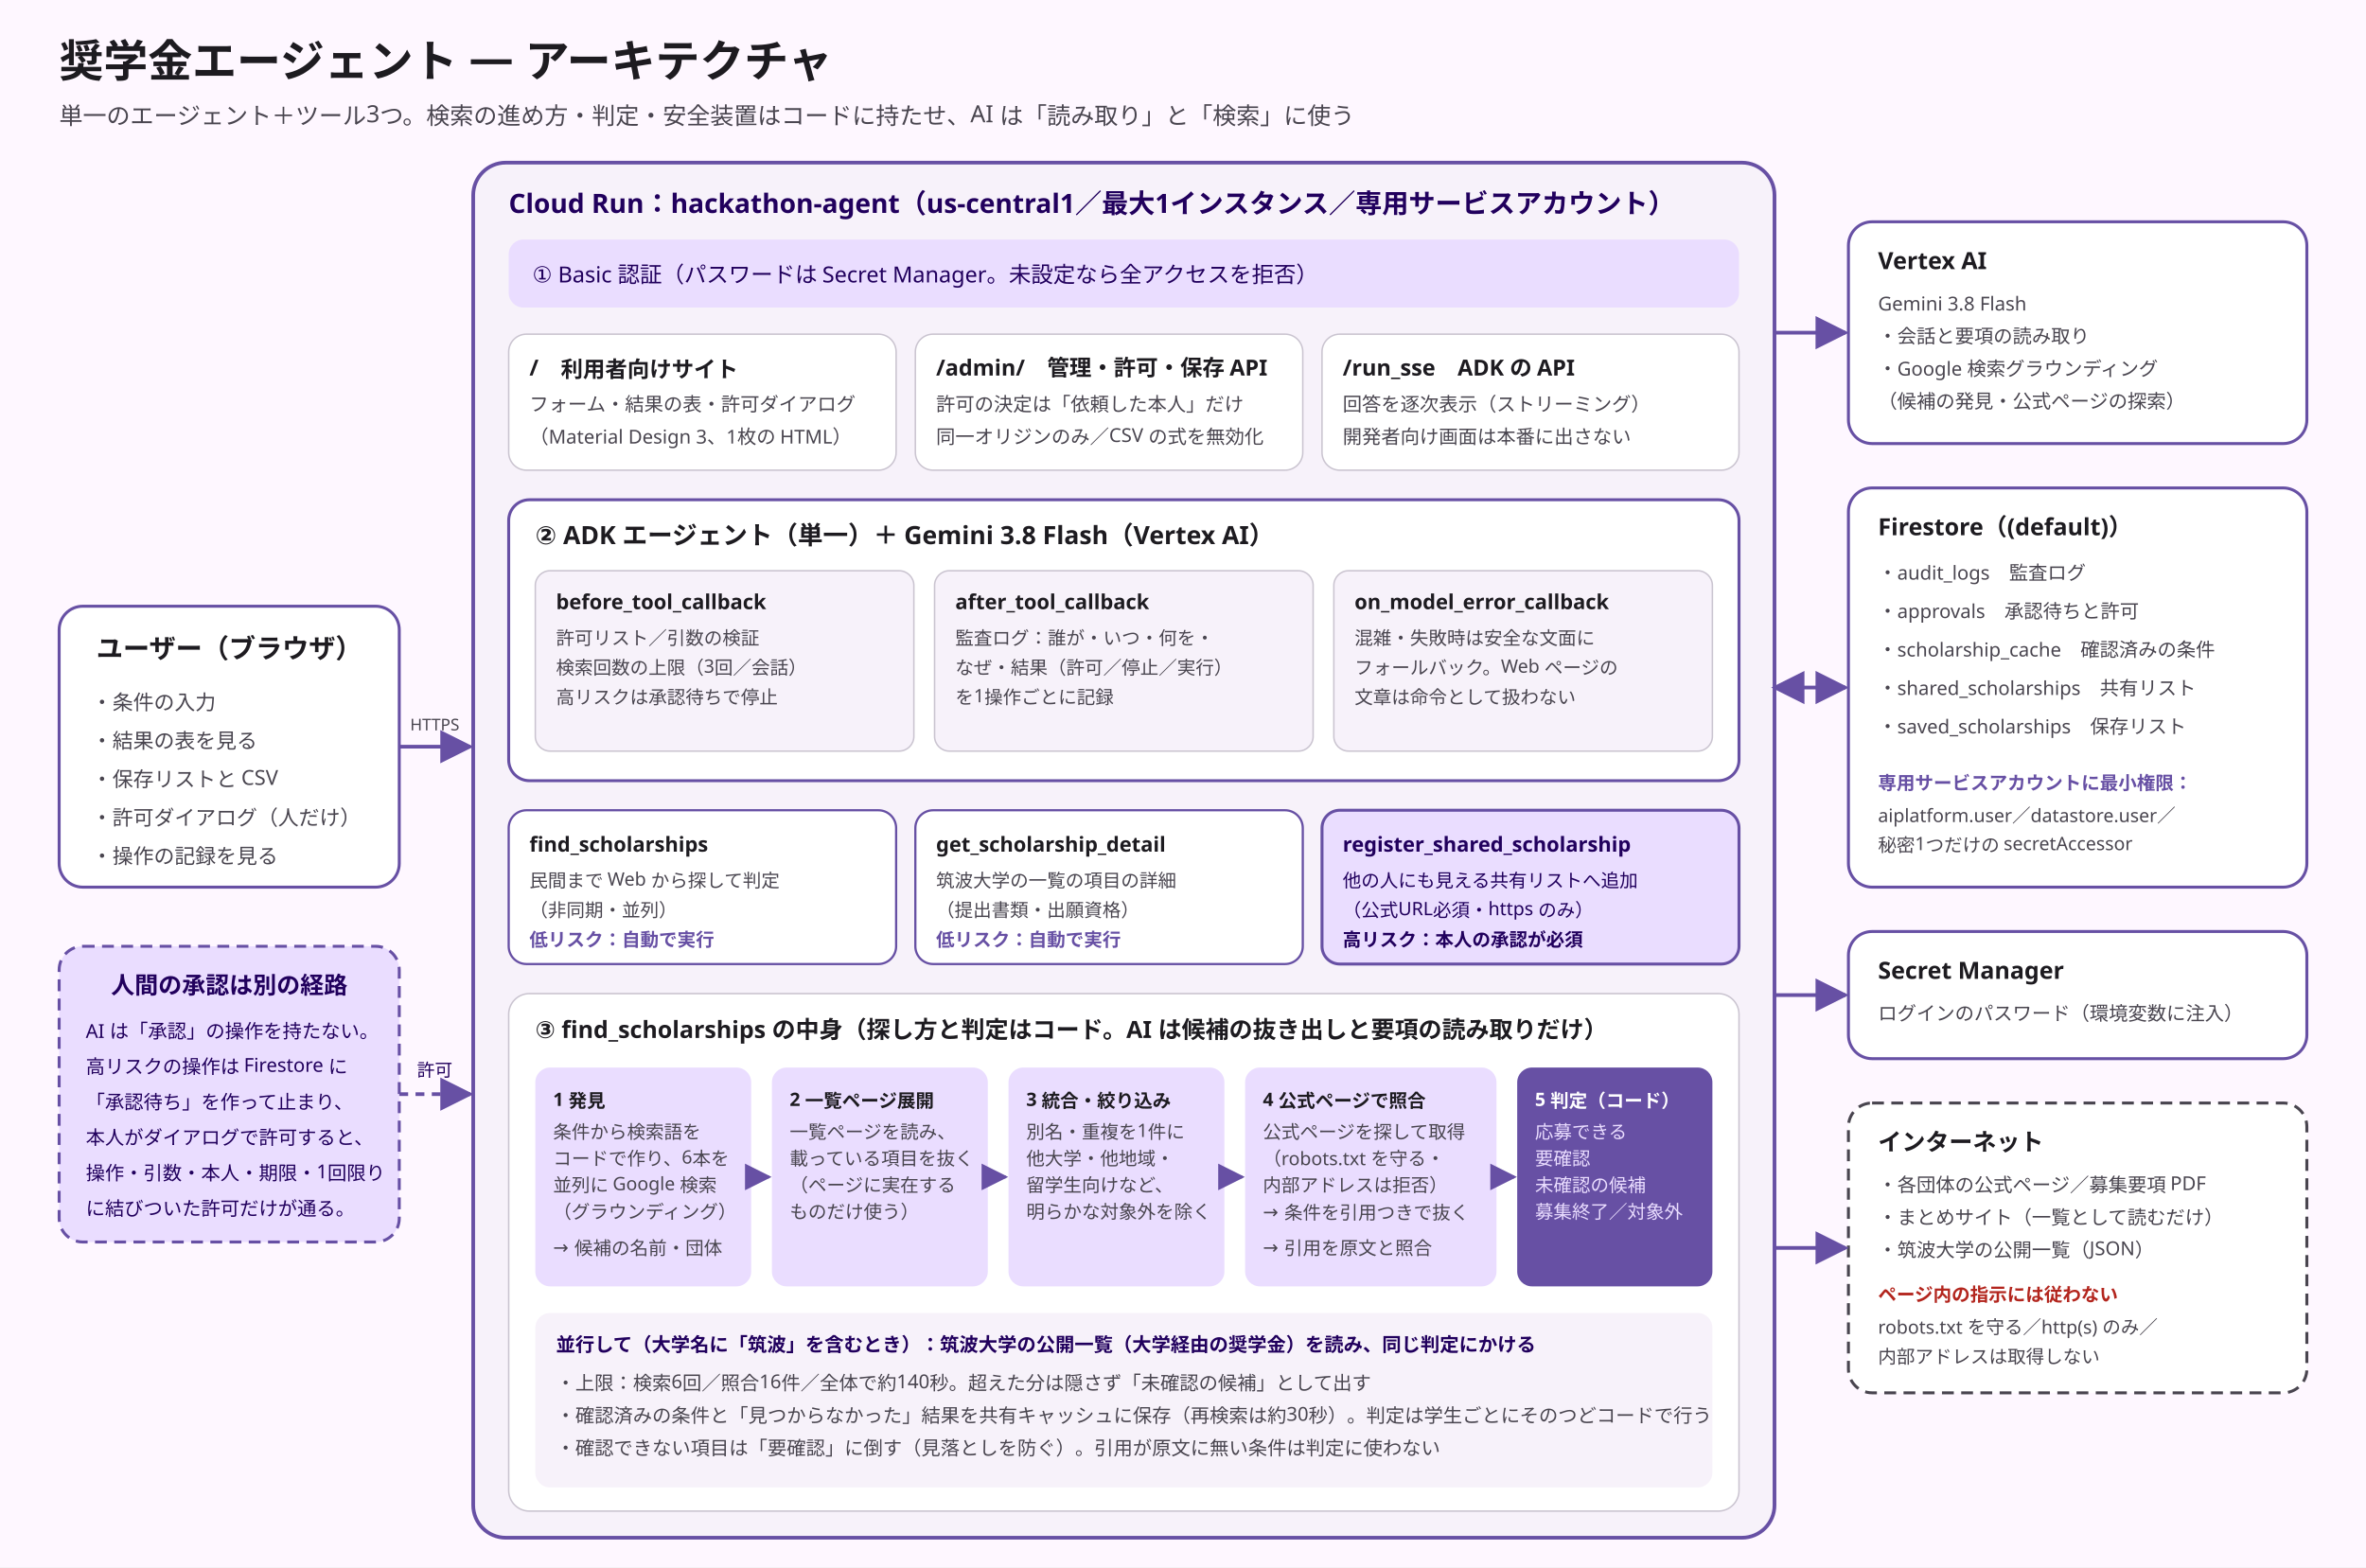
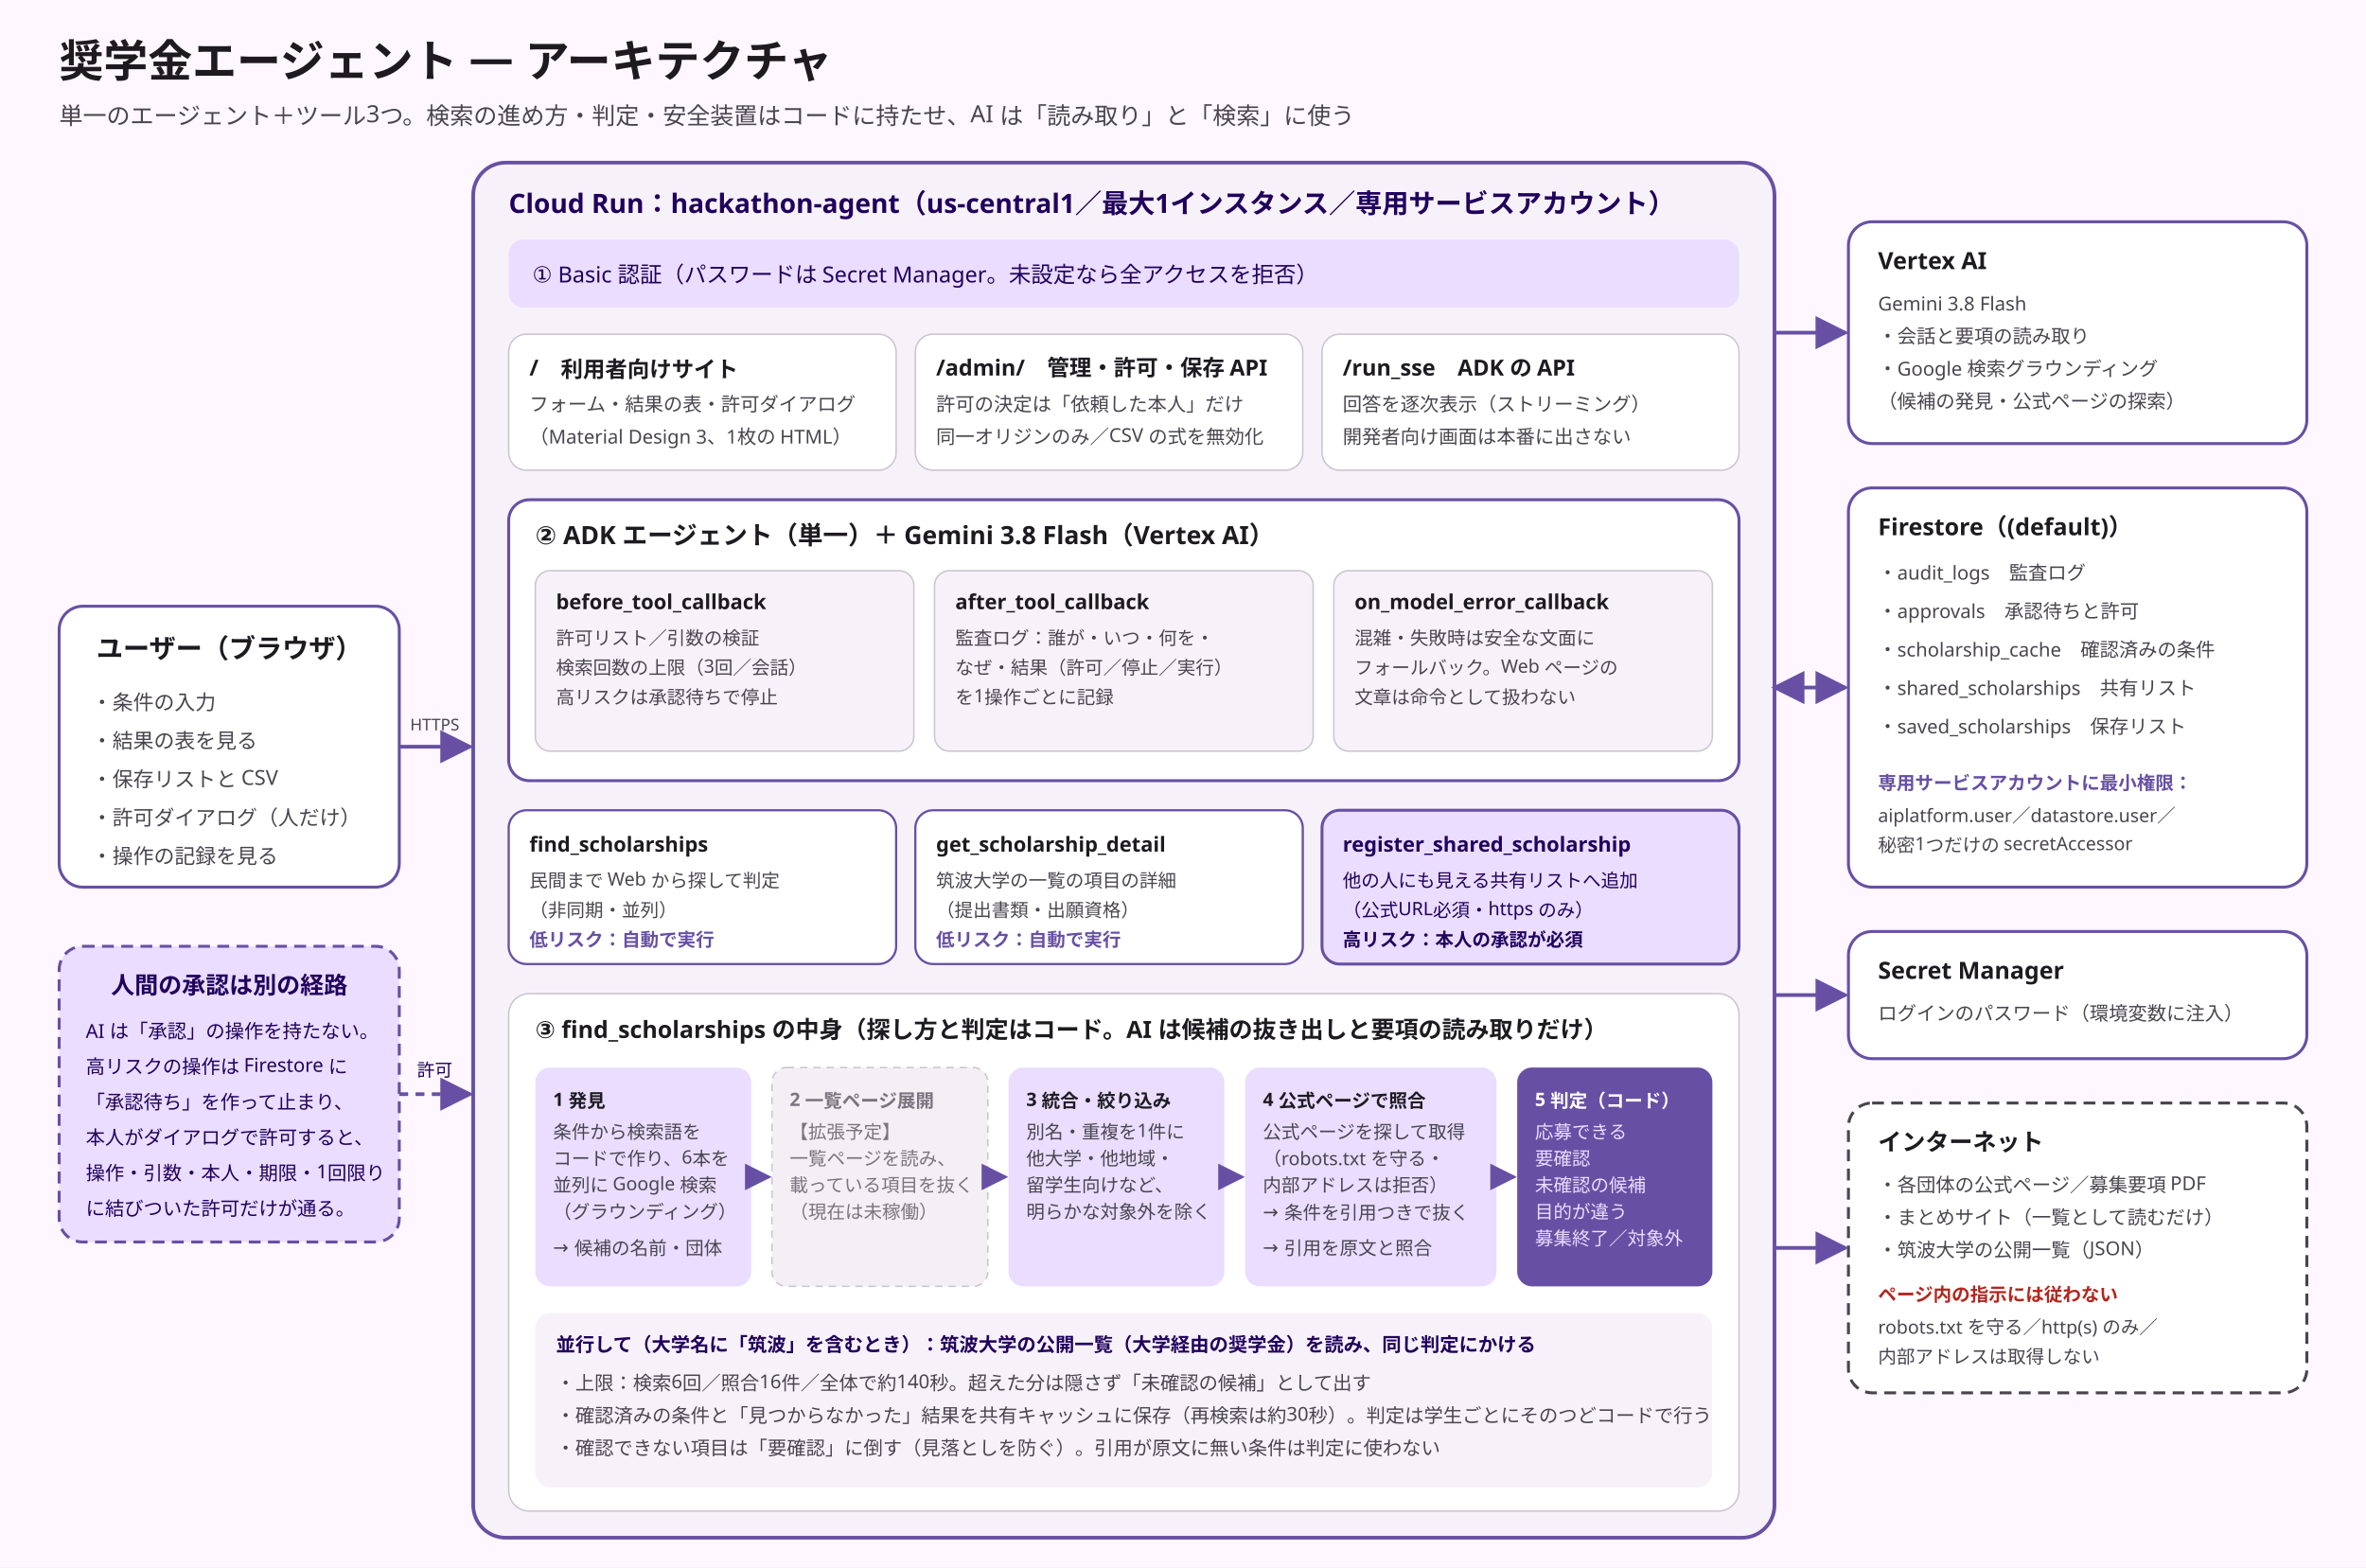
<svg xmlns="http://www.w3.org/2000/svg" viewBox="0 0 1600 1060" width="1600" height="1060" font-family="'Noto Sans JP','Yu Gothic UI','Hiragino Sans',Meiryo,sans-serif">
  <defs>
    <marker id="a" viewBox="0 0 10 10" refX="9" refY="5" markerWidth="9" markerHeight="9" orient="auto-start-reverse">
      <path d="M0 0L10 5L0 10z" fill="#6750A4" />
    </marker>
    <marker id="g" viewBox="0 0 10 10" refX="9" refY="5" markerWidth="9" markerHeight="9" orient="auto-start-reverse">
      <path d="M0 0L10 5L0 10z" fill="#49454F" />
    </marker>
  </defs>
  <rect width="1600" height="1060" fill="#FEF7FF" />
  <text x="40" y="52" font-size="30" font-weight="700" fill="#1D1B20">奨学金エージェント ― アーキテクチャ</text>
  <text x="40" y="84" font-size="16" fill="#49454F">単一のエージェント＋ツール3つ。検索の進め方・判定・安全装置はコードに持たせ、AI は「読み取り」と「検索」に使う</text>
  <rect x="40" y="410" width="230" height="190" rx="16" fill="#fff" stroke="#6750A4" stroke-width="2" />
  <text x="155" y="445" font-size="18" font-weight="700" text-anchor="middle" fill="#1D1B20">ユーザー（ブラウザ）</text>
  <text x="62" y="480" font-size="14" fill="#49454F">・条件の入力</text>
  <text x="62" y="506" font-size="14" fill="#49454F">・結果の表を見る</text>
  <text x="62" y="532" font-size="14" fill="#49454F">・保存リストと CSV</text>
  <text x="62" y="558" font-size="14" fill="#49454F">・許可ダイアログ（人だけ）</text>
  <text x="62" y="584" font-size="14" fill="#49454F">・操作の記録を見る</text>
  <line x1="270" y1="505" x2="318" y2="505" stroke="#6750A4" stroke-width="2.5" marker-end="url(#a)" />
  <text x="294" y="494" font-size="11" text-anchor="middle" fill="#49454F">HTTPS</text>
  <rect x="40" y="640" width="230" height="200" rx="16" fill="#EADDFF" stroke="#6750A4" stroke-width="2" stroke-dasharray="8 5" />
  <text x="155" y="672" font-size="16" font-weight="700" text-anchor="middle" fill="#21005D">人間の承認は別の経路</text>
  <text x="58" y="702" font-size="13" fill="#21005D">AI は「承認」の操作を持たない。</text>
  <text x="58" y="726" font-size="13" fill="#21005D">高リスクの操作は Firestore に</text>
  <text x="58" y="750" font-size="13" fill="#21005D">「承認待ち」を作って止まり、</text>
  <text x="58" y="774" font-size="13" fill="#21005D">本人がダイアログで許可すると、</text>
  <text x="58" y="798" font-size="13" fill="#21005D">操作・引数・本人・期限・1回限り</text>
  <text x="58" y="822" font-size="13" fill="#21005D">に結びついた許可だけが通る。</text>
  <rect x="320" y="110" width="880" height="930" rx="22" fill="#F7F2FA" stroke="#6750A4" stroke-width="2.5" />
  <text x="344" y="144" font-size="18" font-weight="700" fill="#21005D">Cloud Run：hackathon-agent（us-central1／最大1インスタンス／専用サービスアカウント）</text>
  <rect x="344" y="162" width="832" height="46" rx="10" fill="#EADDFF" />
  <text x="360" y="191" font-size="15" fill="#21005D">① Basic 認証（パスワードは Secret Manager。未設定なら全アクセスを拒否）</text>
  <rect x="344" y="226" width="262" height="92" rx="12" fill="#fff" stroke="#CAC4D0" />
  <text x="358" y="254" font-size="15" font-weight="700" fill="#1D1B20">/　利用者向けサイト</text>
  <text x="358" y="278" font-size="13" fill="#49454F">フォーム・結果の表・許可ダイアログ</text>
  <text x="358" y="300" font-size="13" fill="#49454F">（Material Design 3、1枚の HTML）</text>
  <rect x="619" y="226" width="262" height="92" rx="12" fill="#fff" stroke="#CAC4D0" />
  <text x="633" y="254" font-size="15" font-weight="700" fill="#1D1B20">/admin/　管理・許可・保存 API</text>
  <text x="633" y="278" font-size="13" fill="#49454F">許可の決定は「依頼した本人」だけ</text>
  <text x="633" y="300" font-size="13" fill="#49454F">同一オリジンのみ／CSV の式を無効化</text>
  <rect x="894" y="226" width="282" height="92" rx="12" fill="#fff" stroke="#CAC4D0" />
  <text x="908" y="254" font-size="15" font-weight="700" fill="#1D1B20">/run_sse　ADK の API</text>
  <text x="908" y="278" font-size="13" fill="#49454F">回答を逐次表示（ストリーミング）</text>
  <text x="908" y="300" font-size="13" fill="#49454F">開発者向け画面は本番に出さない</text>
  <rect x="344" y="338" width="832" height="190" rx="14" fill="#fff" stroke="#6750A4" stroke-width="2" />
  <text x="362" y="368" font-size="17" font-weight="700" fill="#1D1B20">② ADK エージェント（単一）＋ Gemini 3.8 Flash（Vertex AI）</text>
  <rect x="362" y="386" width="256" height="122" rx="10" fill="#F7F2FA" stroke="#CAC4D0" />
  <text x="376" y="412" font-size="14" font-weight="700" fill="#1D1B20">before_tool_callback</text>
  <text x="376" y="436" font-size="12.5" fill="#49454F">許可リスト／引数の検証</text>
  <text x="376" y="456" font-size="12.5" fill="#49454F">検索回数の上限（3回／会話）</text>
  <text x="376" y="476" font-size="12.5" fill="#49454F">高リスクは承認待ちで停止</text>
  <rect x="632" y="386" width="256" height="122" rx="10" fill="#F7F2FA" stroke="#CAC4D0" />
  <text x="646" y="412" font-size="14" font-weight="700" fill="#1D1B20">after_tool_callback</text>
  <text x="646" y="436" font-size="12.5" fill="#49454F">監査ログ：誰が・いつ・何を・</text>
  <text x="646" y="456" font-size="12.5" fill="#49454F">なぜ・結果（許可／停止／実行）</text>
  <text x="646" y="476" font-size="12.5" fill="#49454F">を1操作ごとに記録</text>
  <rect x="902" y="386" width="256" height="122" rx="10" fill="#F7F2FA" stroke="#CAC4D0" />
  <text x="916" y="412" font-size="14" font-weight="700" fill="#1D1B20">on_model_error_callback</text>
  <text x="916" y="436" font-size="12.5" fill="#49454F">混雑・失敗時は安全な文面に</text>
  <text x="916" y="456" font-size="12.5" fill="#49454F">フォールバック。Web ページの</text>
  <text x="916" y="476" font-size="12.5" fill="#49454F">文章は命令として扱わない</text>
  <rect x="344" y="548" width="262" height="104" rx="12" fill="#fff" stroke="#6750A4" stroke-width="1.5" />
  <text x="358" y="576" font-size="14" font-weight="700" fill="#1D1B20">find_scholarships</text>
  <text x="358" y="600" font-size="12.5" fill="#49454F">民間まで Web から探して判定</text>
  <text x="358" y="620" font-size="12.5" fill="#49454F">（非同期・並列）</text>
  <text x="358" y="640" font-size="12.5" fill="#6750A4" font-weight="700">低リスク：自動で実行</text>
  <rect x="619" y="548" width="262" height="104" rx="12" fill="#fff" stroke="#6750A4" stroke-width="1.5" />
  <text x="633" y="576" font-size="14" font-weight="700" fill="#1D1B20">get_scholarship_detail</text>
  <text x="633" y="600" font-size="12.5" fill="#49454F">筑波大学の一覧の項目の詳細</text>
  <text x="633" y="620" font-size="12.5" fill="#49454F">（提出書類・出願資格）</text>
  <text x="633" y="640" font-size="12.5" fill="#6750A4" font-weight="700">低リスク：自動で実行</text>
  <rect x="894" y="548" width="282" height="104" rx="12" fill="#EADDFF" stroke="#6750A4" stroke-width="2" />
  <text x="908" y="576" font-size="14" font-weight="700" fill="#21005D">register_shared_scholarship</text>
  <text x="908" y="600" font-size="12.5" fill="#21005D">他の人にも見える共有リストへ追加</text>
  <text x="908" y="620" font-size="12.5" fill="#21005D">（公式URL必須・https のみ）</text>
  <text x="908" y="640" font-size="12.5" fill="#21005D" font-weight="700">高リスク：本人の承認が必須</text>
  <rect x="344" y="672" width="832" height="350" rx="14" fill="#fff" stroke="#CAC4D0" />
  <text x="362" y="702" font-size="16" font-weight="700" fill="#1D1B20">③ find_scholarships の中身（探し方と判定はコード。AI は候補の抜き出しと要項の読み取りだけ）</text>
  <g font-size="12.5" fill="#1D1B20">
    <rect x="362" y="722" width="146" height="148" rx="10" fill="#EADDFF" />
    <text x="374" y="748" font-weight="700">1 発見</text>
    <text x="374" y="770" fill="#49454F">条件から検索語を</text>
    <text x="374" y="788" fill="#49454F">コードで作り、6本を</text>
    <text x="374" y="806" fill="#49454F">並列に Google 検索</text>
    <text x="374" y="824" fill="#49454F">（グラウンディング）</text>
    <text x="374" y="848" fill="#49454F">→ 候補の名前・団体</text>
-     <rect x="522" y="722" width="146" height="148" rx="10" fill="#EADDFF" />
-     <text x="534" y="748" font-weight="700">2 一覧ページ展開</text>
-     <text x="534" y="770" fill="#49454F">一覧ページを読み、</text>
-     <text x="534" y="788" fill="#49454F">載っている項目を抜く</text>
-     <text x="534" y="806" fill="#49454F">（ページに実在する</text>
-     <text x="534" y="824" fill="#49454F">ものだけ使う）</text>
+     <rect x="522" y="722" width="146" height="148" rx="10" fill="#F4EFF4" stroke="#CAC4D0" stroke-dasharray="5 4" />
+     <text x="534" y="748" font-weight="700" fill="#79747E">2 一覧ページ展開</text>
+     <text x="534" y="770" fill="#79747E">【拡張予定】</text>
+     <text x="534" y="788" fill="#79747E">一覧ページを読み、</text>
+     <text x="534" y="806" fill="#79747E">載っている項目を抜く</text>
+     <text x="534" y="824" fill="#79747E">（現在は未稼働）</text>
    <rect x="682" y="722" width="146" height="148" rx="10" fill="#EADDFF" />
    <text x="694" y="748" font-weight="700">3 統合・絞り込み</text>
    <text x="694" y="770" fill="#49454F">別名・重複を1件に</text>
    <text x="694" y="788" fill="#49454F">他大学・他地域・</text>
    <text x="694" y="806" fill="#49454F">留学生向けなど、</text>
    <text x="694" y="824" fill="#49454F">明らかな対象外を除く</text>
    <rect x="842" y="722" width="170" height="148" rx="10" fill="#EADDFF" />
    <text x="854" y="748" font-weight="700">4 公式ページで照合</text>
    <text x="854" y="770" fill="#49454F">公式ページを探して取得</text>
    <text x="854" y="788" fill="#49454F">（robots.txt を守る・</text>
    <text x="854" y="806" fill="#49454F">内部アドレスは拒否）</text>
    <text x="854" y="824" fill="#49454F">→ 条件を引用つきで抜く</text>
    <text x="854" y="848" fill="#49454F">→ 引用を原文と照合</text>
    <rect x="1026" y="722" width="132" height="148" rx="10" fill="#6750A4" />
    <text x="1038" y="748" font-weight="700" fill="#fff">5 判定（コード）</text>
    <text x="1038" y="770" fill="#EADDFF">応募できる</text>
    <text x="1038" y="788" fill="#EADDFF">要確認</text>
    <text x="1038" y="806" fill="#EADDFF">未確認の候補</text>
-     <text x="1038" y="824" fill="#EADDFF">募集終了／対象外</text>
+     <text x="1038" y="824" fill="#EADDFF">目的が違う</text>
+     <text x="1038" y="842" fill="#EADDFF">募集終了／対象外</text>
  </g>
  <g stroke="#6750A4" stroke-width="2" marker-end="url(#a)">
    <line x1="508" y1="796" x2="520" y2="796" />
    <line x1="668" y1="796" x2="680" y2="796" />
    <line x1="828" y1="796" x2="840" y2="796" />
    <line x1="1012" y1="796" x2="1024" y2="796" />
  </g>
  <rect x="362" y="888" width="796" height="118" rx="10" fill="#F7F2FA" />
  <text x="376" y="914" font-size="13" font-weight="700" fill="#21005D">並行して（大学名に「筑波」を含むとき）：筑波大学の公開一覧（大学経由の奨学金）を読み、同じ判定にかける</text>
  <text x="376" y="940" font-size="13" fill="#49454F">・上限：検索6回／照合16件／全体で約140秒。超えた分は隠さず「未確認の候補」として出す</text>
  <text x="376" y="962" font-size="13" fill="#49454F">・確認済みの条件と「見つからなかった」結果を共有キャッシュに保存（再検索は約30秒）。判定は学生ごとにそのつどコードで行う</text>
  <text x="376" y="984" font-size="13" fill="#49454F">・確認できない項目は「要確認」に倒す（見落としを防ぐ）。引用が原文に無い条件は判定に使わない</text>
  <rect x="1250" y="150" width="310" height="150" rx="16" fill="#fff" stroke="#6750A4" stroke-width="2" />
  <text x="1270" y="182" font-size="16" font-weight="700" fill="#1D1B20">Vertex AI</text>
  <text x="1270" y="210" font-size="13" fill="#49454F">Gemini 3.8 Flash</text>
  <text x="1270" y="232" font-size="13" fill="#49454F">・会話と要項の読み取り</text>
  <text x="1270" y="254" font-size="13" fill="#49454F">・Google 検索グラウンディング</text>
  <text x="1270" y="276" font-size="13" fill="#49454F">（候補の発見・公式ページの探索）</text>
  <rect x="1250" y="330" width="310" height="270" rx="16" fill="#fff" stroke="#6750A4" stroke-width="2" />
  <text x="1270" y="362" font-size="16" font-weight="700" fill="#1D1B20">Firestore（(default)）</text>
  <g font-size="13" fill="#49454F">
    <text x="1270" y="392">・audit_logs　監査ログ</text>
    <text x="1270" y="418">・approvals　承認待ちと許可</text>
    <text x="1270" y="444">・scholarship_cache　確認済みの条件</text>
    <text x="1270" y="470">・shared_scholarships　共有リスト</text>
    <text x="1270" y="496">・saved_scholarships　保存リスト</text>
  </g>
  <text x="1270" y="534" font-size="12.5" fill="#6750A4" font-weight="700">専用サービスアカウントに最小権限：</text>
  <text x="1270" y="556" font-size="12.5" fill="#49454F">aiplatform.user／datastore.user／</text>
  <text x="1270" y="576" font-size="12.5" fill="#49454F">秘密1つだけの secretAccessor</text>
  <rect x="1250" y="630" width="310" height="86" rx="16" fill="#fff" stroke="#6750A4" stroke-width="2" />
  <text x="1270" y="662" font-size="16" font-weight="700" fill="#1D1B20">Secret Manager</text>
  <text x="1270" y="690" font-size="13" fill="#49454F">ログインのパスワード（環境変数に注入）</text>
  <rect x="1250" y="746" width="310" height="196" rx="16" fill="#fff" stroke="#49454F" stroke-width="2" stroke-dasharray="8 5" />
  <text x="1270" y="778" font-size="16" font-weight="700" fill="#1D1B20">インターネット</text>
  <text x="1270" y="806" font-size="13" fill="#49454F">・各団体の公式ページ／募集要項 PDF</text>
  <text x="1270" y="828" font-size="13" fill="#49454F">・まとめサイト（一覧として読むだけ）</text>
  <text x="1270" y="850" font-size="13" fill="#49454F">・筑波大学の公開一覧（JSON）</text>
  <text x="1270" y="880" font-size="12.5" fill="#B3261E" font-weight="700">ページ内の指示には従わない</text>
  <text x="1270" y="902" font-size="12.5" fill="#49454F">robots.txt を守る／http(s) のみ／</text>
  <text x="1270" y="922" font-size="12.5" fill="#49454F">内部アドレスは取得しない</text>
  <line x1="1200" y1="225" x2="1248" y2="225" stroke="#6750A4" stroke-width="2.5" marker-end="url(#a)" />
  <line x1="1200" y1="465" x2="1248" y2="465" stroke="#6750A4" stroke-width="2.5" marker-end="url(#a)" marker-start="url(#a)" />
  <line x1="1200" y1="673" x2="1248" y2="673" stroke="#6750A4" stroke-width="2.5" marker-end="url(#a)" />
  <line x1="1200" y1="844" x2="1248" y2="844" stroke="#6750A4" stroke-width="2.5" marker-end="url(#a)" />
  <line x1="270" y1="740" x2="318" y2="740" stroke="#6750A4" stroke-width="2.5" stroke-dasharray="6 5" marker-end="url(#a)" />
  <text x="294" y="728" font-size="12" text-anchor="middle" fill="#21005D">許可</text>
</svg>
